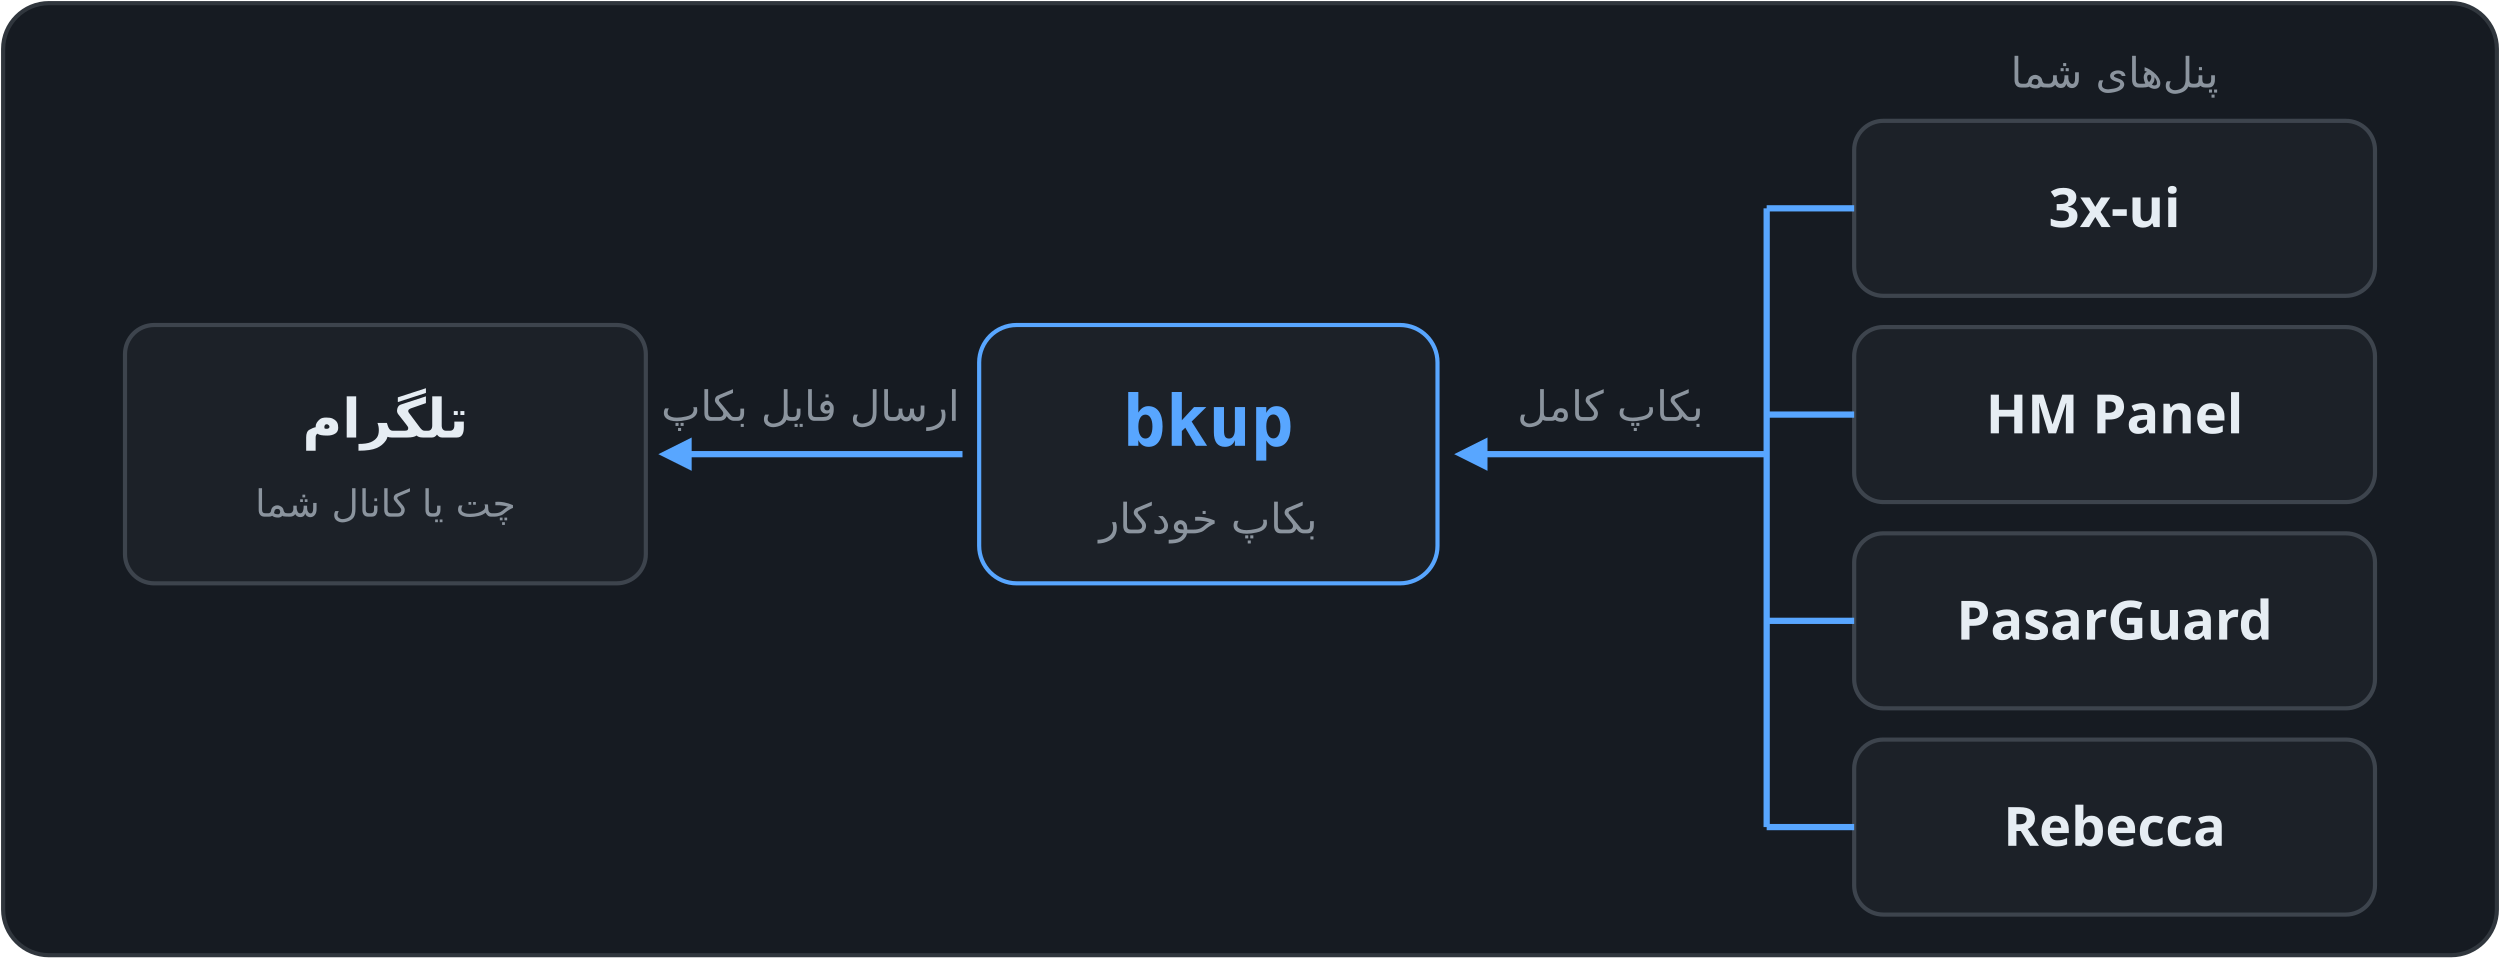
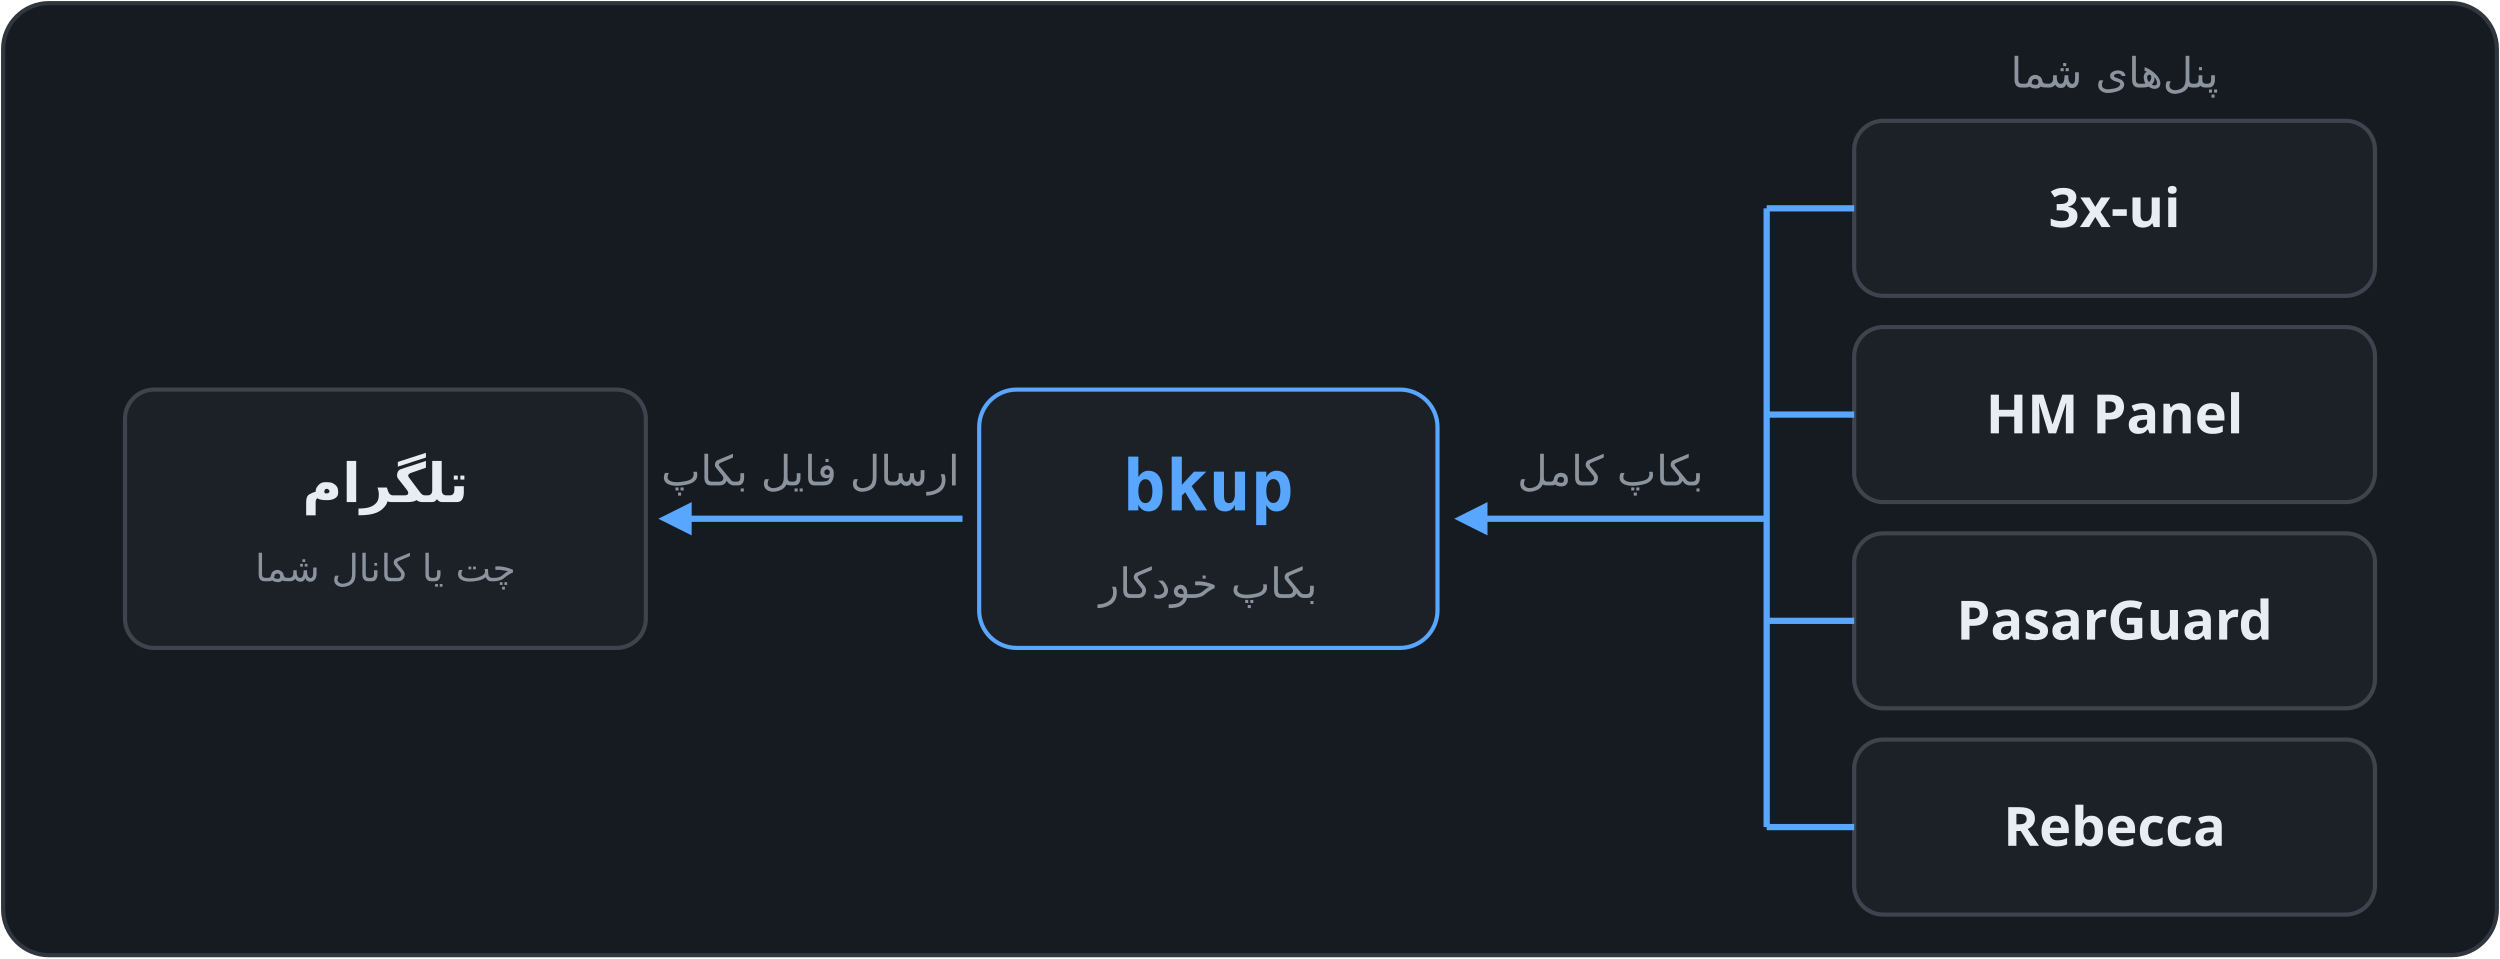
<svg xmlns="http://www.w3.org/2000/svg" width="1200" height="460" viewBox="0 0 1200 460" role="img" aria-label="پنل‌ها به bkup و سپس تلگرام">
  <rect x="1.5" y="1.5" width="1197" height="457" rx="22" fill="#161b22" stroke="#30363d" stroke-width="2" />
  <rect x="890" y="58" width="250" height="84" rx="14" fill="#1c2128" stroke="#3d444d" stroke-width="2" />
  <text x="1015.0" y="109.0" text-anchor="middle" font-family="Tahoma,Segoe UI,Vazirmatn,sans-serif" font-size="26" font-weight="600" fill="#e6edf3" direction="rtl" unicode-bidi="plaintext">3x-ui</text>
  <rect x="890" y="157" width="250" height="84" rx="14" fill="#1c2128" stroke="#3d444d" stroke-width="2" />
  <text x="1015.0" y="208.0" text-anchor="middle" font-family="Tahoma,Segoe UI,Vazirmatn,sans-serif" font-size="26" font-weight="600" fill="#e6edf3" direction="rtl" unicode-bidi="plaintext">HM Panel</text>
  <rect x="890" y="256" width="250" height="84" rx="14" fill="#1c2128" stroke="#3d444d" stroke-width="2" />
  <text x="1015.0" y="307.0" text-anchor="middle" font-family="Tahoma,Segoe UI,Vazirmatn,sans-serif" font-size="26" font-weight="600" fill="#e6edf3" direction="rtl" unicode-bidi="plaintext">PasarGuard</text>
  <rect x="890" y="355" width="250" height="84" rx="14" fill="#1c2128" stroke="#3d444d" stroke-width="2" />
  <text x="1015.0" y="406.0" text-anchor="middle" font-family="Tahoma,Segoe UI,Vazirmatn,sans-serif" font-size="26" font-weight="600" fill="#e6edf3" direction="rtl" unicode-bidi="plaintext">Rebecca</text>
  <line x1="890" y1="397.0" x2="848" y2="397.0" stroke="#58a6ff" stroke-width="3" />
  <text x="1015.0" y="42" text-anchor="middle" font-family="Tahoma,Segoe UI,Vazirmatn,sans-serif" font-size="20" font-weight="400" fill="#8b949e" direction="rtl" unicode-bidi="plaintext">پنل‌های شما</text>
-   <rect x="470.0" y="156.0" width="220" height="124" rx="18" fill="#1c2128" stroke="#58a6ff" stroke-width="2" />
-   <text x="580.0" y="214.0" text-anchor="middle" font-family="Menlo,Consolas,monospace" font-size="34" font-weight="700" fill="#58a6ff" direction="rtl" unicode-bidi="plaintext">bkup</text>
-   <text x="580.0" y="256.0" text-anchor="middle" font-family="Tahoma,Segoe UI,Vazirmatn,sans-serif" font-size="20" font-weight="400" fill="#8b949e" direction="rtl" unicode-bidi="plaintext">بکاپ خودکار</text>
-   <rect x="60" y="156.0" width="250" height="124" rx="14" fill="#1c2128" stroke="#3d444d" stroke-width="2" />
-   <text x="185.0" y="210.0" text-anchor="middle" font-family="Tahoma,Segoe UI,Vazirmatn,sans-serif" font-size="26" font-weight="600" fill="#e6edf3" direction="rtl" unicode-bidi="plaintext">تلگرام</text>
-   <text x="185.0" y="248.0" text-anchor="middle" font-family="Tahoma,Segoe UI,Vazirmatn,sans-serif" font-size="18" font-weight="400" fill="#8b949e" direction="rtl" unicode-bidi="plaintext">چت یا کانال شما</text>
+   <rect x="470.0" y="187.0" width="220" height="124" rx="18" fill="#1c2128" stroke="#58a6ff" stroke-width="2" />
+   <text x="580.0" y="245.0" text-anchor="middle" font-family="Menlo,Consolas,monospace" font-size="34" font-weight="700" fill="#58a6ff" direction="rtl" unicode-bidi="plaintext">bkup</text>
+   <text x="580.0" y="287.0" text-anchor="middle" font-family="Tahoma,Segoe UI,Vazirmatn,sans-serif" font-size="20" font-weight="400" fill="#8b949e" direction="rtl" unicode-bidi="plaintext">بکاپ خودکار</text>
+   <rect x="60" y="187.0" width="250" height="124" rx="14" fill="#1c2128" stroke="#3d444d" stroke-width="2" />
+   <text x="185.0" y="241.0" text-anchor="middle" font-family="Tahoma,Segoe UI,Vazirmatn,sans-serif" font-size="26" font-weight="600" fill="#e6edf3" direction="rtl" unicode-bidi="plaintext">تلگرام</text>
+   <text x="185.0" y="279.0" text-anchor="middle" font-family="Tahoma,Segoe UI,Vazirmatn,sans-serif" font-size="18" font-weight="400" fill="#8b949e" direction="rtl" unicode-bidi="plaintext">چت یا کانال شما</text>
  <line x1="890" y1="100.0" x2="848" y2="100.0" stroke="#58a6ff" stroke-width="3" />
  <line x1="890" y1="199.0" x2="848" y2="199.0" stroke="#58a6ff" stroke-width="3" />
  <line x1="890" y1="298.0" x2="848" y2="298.0" stroke="#58a6ff" stroke-width="3" />
  <line x1="848" y1="100.0" x2="848" y2="397.0" stroke="#58a6ff" stroke-width="3" />
-   <line x1="848" y1="218.0" x2="713.0" y2="218.0" stroke="#58a6ff" stroke-width="3" />
-   <polygon points="698.0,218.0 714.0,210.0 714.0,226.0" fill="#58a6ff" />
-   <text x="773.0" y="202.0" text-anchor="middle" font-family="Tahoma,Segoe UI,Vazirmatn,sans-serif" font-size="20" font-weight="400" fill="#8b949e" direction="rtl" unicode-bidi="plaintext">بکاپ کامل</text>
-   <line x1="462.0" y1="218.0" x2="331" y2="218.0" stroke="#58a6ff" stroke-width="3" />
-   <polygon points="316,218.0 332,210.0 332,226.0" fill="#58a6ff" />
-   <text x="389.0" y="202.0" text-anchor="middle" font-family="Tahoma,Segoe UI,Vazirmatn,sans-serif" font-size="20" font-weight="400" fill="#8b949e" direction="rtl" unicode-bidi="plaintext">ارسال فایل بکاپ</text>
+   <line x1="848" y1="249.0" x2="713.0" y2="249.0" stroke="#58a6ff" stroke-width="3" />
+   <polygon points="698.0,249.0 714.0,241.0 714.0,257.0" fill="#58a6ff" />
+   <text x="773.0" y="233.0" text-anchor="middle" font-family="Tahoma,Segoe UI,Vazirmatn,sans-serif" font-size="20" font-weight="400" fill="#8b949e" direction="rtl" unicode-bidi="plaintext">بکاپ کامل</text>
+   <line x1="462.0" y1="249.0" x2="331" y2="249.0" stroke="#58a6ff" stroke-width="3" />
+   <polygon points="316,249.0 332,241.0 332,257.0" fill="#58a6ff" />
+   <text x="389.0" y="233.0" text-anchor="middle" font-family="Tahoma,Segoe UI,Vazirmatn,sans-serif" font-size="20" font-weight="400" fill="#8b949e" direction="rtl" unicode-bidi="plaintext">ارسال فایل بکاپ</text>
</svg>
